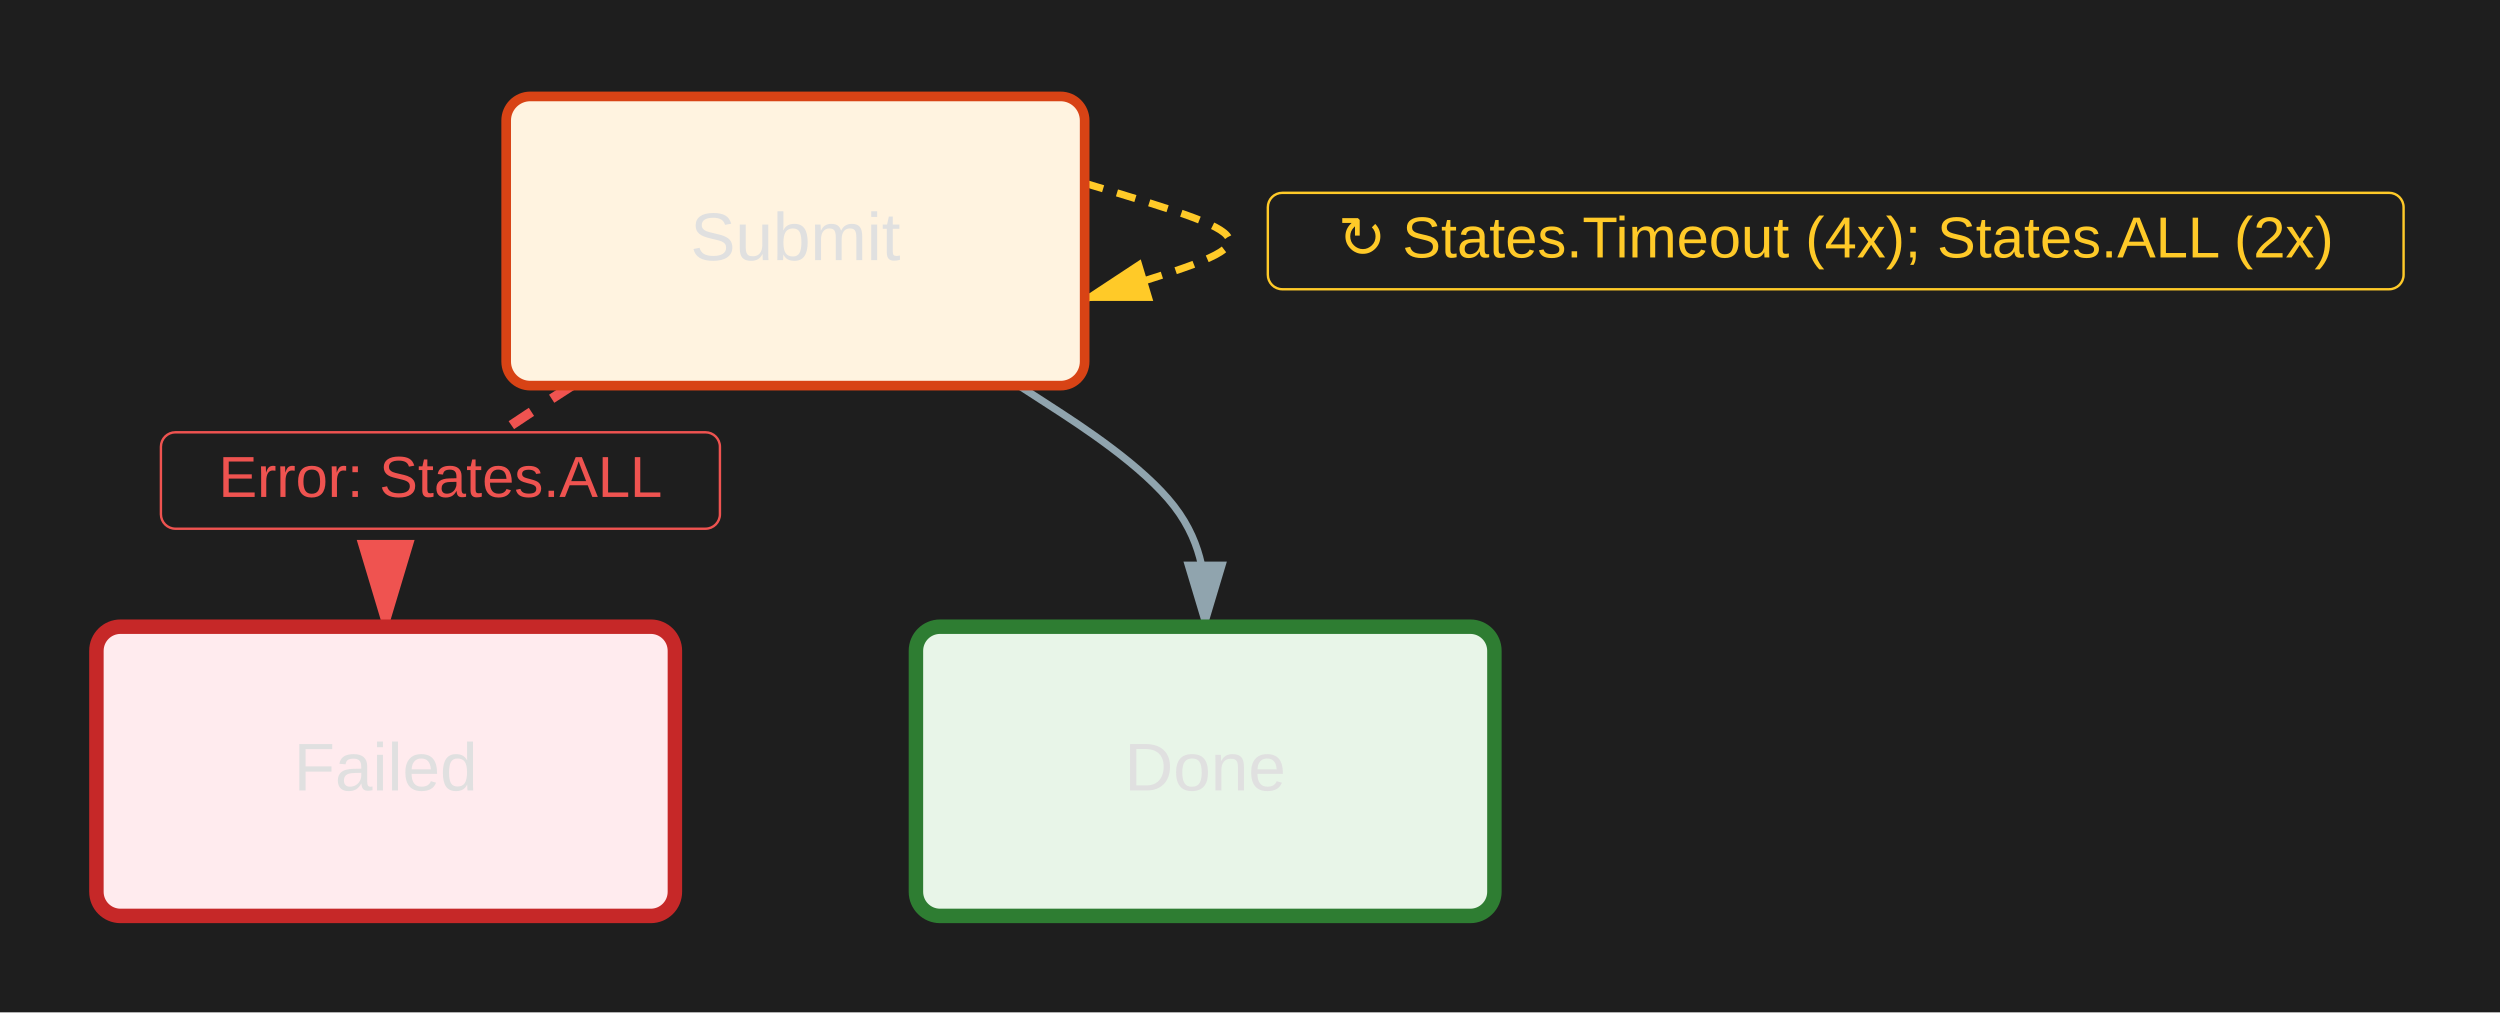
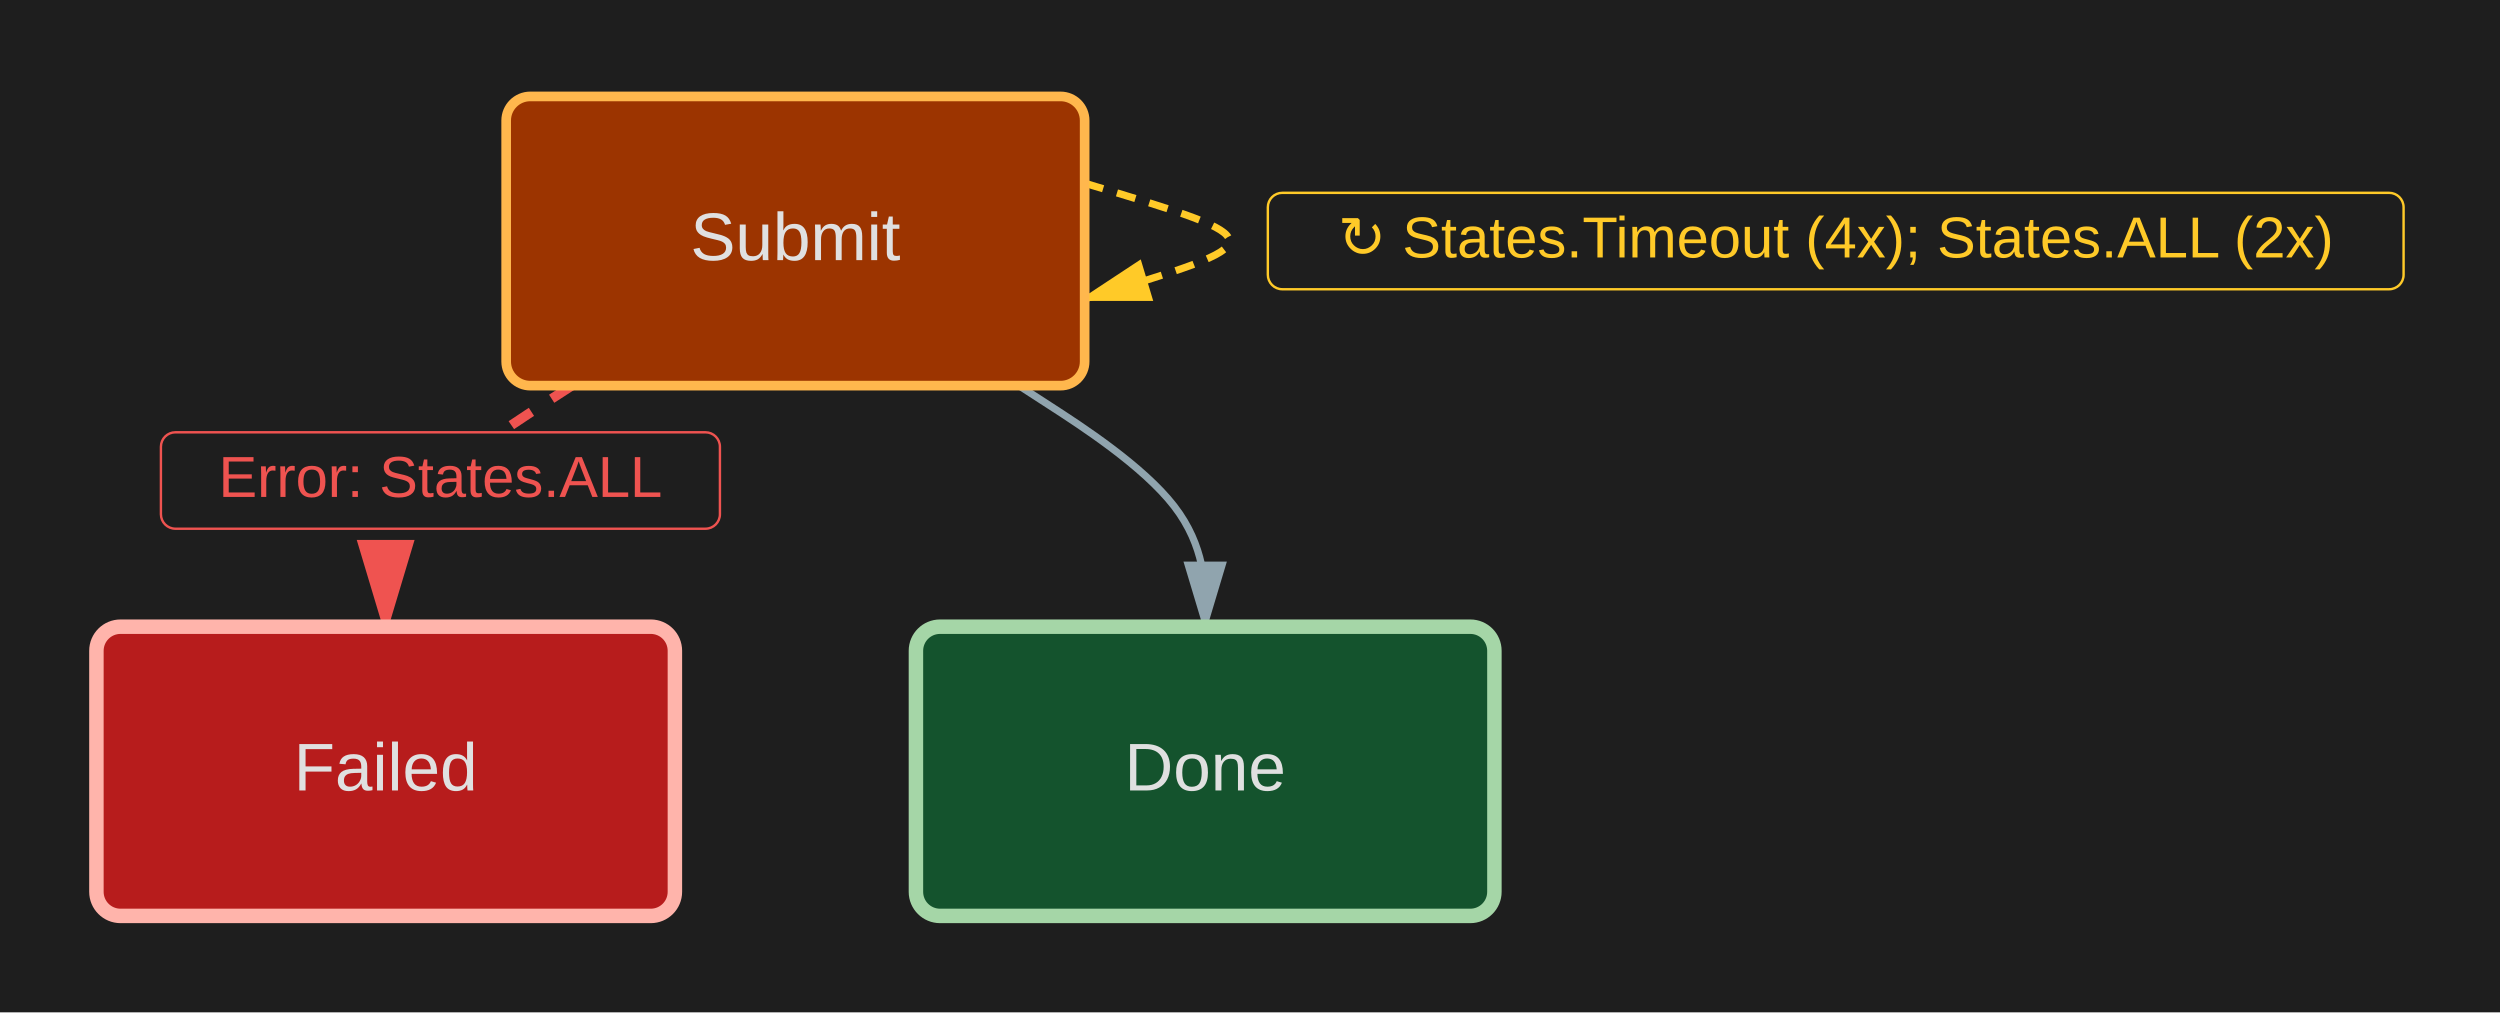
<svg xmlns="http://www.w3.org/2000/svg" width="518.6" height="210" viewBox="0 0 518.6 210">
  <rect x="0" y="0" width="518.6" height="210" fill="#1e1e1e" />
  <defs>
    <marker id="arrowhead-normal" markerWidth="10" markerHeight="10" refX="9" refY="3" orient="auto">
      <polygon points="0 0, 10 3, 0 6" fill="#90a4ae" />
    </marker>
    <marker id="arrowhead-error" markerWidth="10" markerHeight="10" refX="9" refY="3" orient="auto">
      <polygon points="0 0, 10 3, 0 6" fill="#ef5350" />
    </marker>
    <marker id="arrowhead-choice" markerWidth="10" markerHeight="10" refX="9" refY="3" orient="auto">
      <polygon points="0 0, 10 3, 0 6" fill="#ce93d8" />
    </marker>
    <marker id="arrowhead-default" markerWidth="10" markerHeight="10" refX="9" refY="3" orient="auto">
      <polygon points="0 0, 10 3, 0 6" fill="#ba68c8" />
    </marker>
    <marker id="arrowhead-retry" markerWidth="10" markerHeight="10" refX="9" refY="3" orient="auto">
      <polygon points="0 0, 10 3, 0 6" fill="#ffca28" />
    </marker>
  </defs>
  <g class="edges">
    <path d="M211.364,80L217.803,84.167C224.242,88.333,237.121,96.667,243.561,105C250,113.333,250,121.667,250,125.833L250,130" data-edge-id="Submit-&gt;Done#normal#0" fill="none" stroke="#90a4ae" stroke-width="1.5" marker-end="url(#arrowhead-normal)" />
    <path d="M 225,38 C 265,50 265,50 225,62" data-edge-id="Submit-&gt;Submit#retry#0" fill="none" stroke="#ffca28" stroke-width="1.5" marker-end="url(#arrowhead-retry)" stroke-dasharray="4,3" />
    <rect x="263" y="40" width="235.6" height="20" fill="#1e1e1e" stroke="#ffca28" stroke-width="0.5" rx="3" />
    <text x="380.8" y="50" text-anchor="middle" dominant-baseline="middle" fill="#ffca28" font-size="12" font-family="Arial, sans-serif">↻ States.Timeout (4x); States.ALL (2x)</text>
    <path d="M118.636,80L112.197,84.167C105.758,88.333,92.879,96.667,86.439,105C80,113.333,80,121.667,80,125.833L80,130" data-edge-id="Submit-&gt;Failed#error#0" fill="none" stroke="#ef5350" stroke-width="2" marker-end="url(#arrowhead-error)" stroke-dasharray="5,5" />
    <rect x="33.381" y="89.676" width="115.96" height="20" fill="#1e1e1e" stroke="#ef5350" stroke-width="0.5" rx="3" />
    <text x="91.361" y="99.676" text-anchor="middle" dominant-baseline="middle" fill="#ef5350" font-size="12" font-family="Arial, sans-serif">Error: States.ALL</text>
  </g>
  <g class="containers" />
  <g class="nodes">
    <g class="node node-Task" data-state-id="Submit" data-state-type="Task" transform="translate(165, 50)">
-       <rect x="-60" y="-30" width="120" height="60" rx="5" fill="#fff3e0" stroke="#d84315" stroke-width="2" />
+       <rect x="-60" y="-30" width="120" height="60" rx="5" fill="#9c3400" stroke="#ffb74d" stroke-width="2" />
      <text x="0" y="0" text-anchor="middle" dominant-baseline="middle" fill="#e0e0e0" font-size="14" font-family="Arial, sans-serif">Submit</text>
    </g>
    <g class="node node-Succeed" data-state-id="Done" data-state-type="Succeed" transform="translate(250, 160)">
-       <rect x="-60" y="-30" width="120" height="60" rx="5" fill="#e8f5e8" stroke="#2e7d32" stroke-width="3" />
+       <rect x="-60" y="-30" width="120" height="60" rx="5" fill="#14532d" stroke="#a5d6a7" stroke-width="3" />
      <text x="0" y="0" text-anchor="middle" dominant-baseline="middle" fill="#e0e0e0" font-size="14" font-family="Arial, sans-serif">Done</text>
    </g>
    <g class="node node-Fail" data-state-id="Failed" data-state-type="Fail" transform="translate(80, 160)">
-       <rect x="-60" y="-30" width="120" height="60" rx="5" fill="#ffebee" stroke="#c62828" stroke-width="3" />
+       <rect x="-60" y="-30" width="120" height="60" rx="5" fill="#b71c1c" stroke="#ffb4ab" stroke-width="3" />
      <text x="0" y="0" text-anchor="middle" dominant-baseline="middle" fill="#e0e0e0" font-size="14" font-family="Arial, sans-serif">Failed</text>
    </g>
  </g>
</svg>
